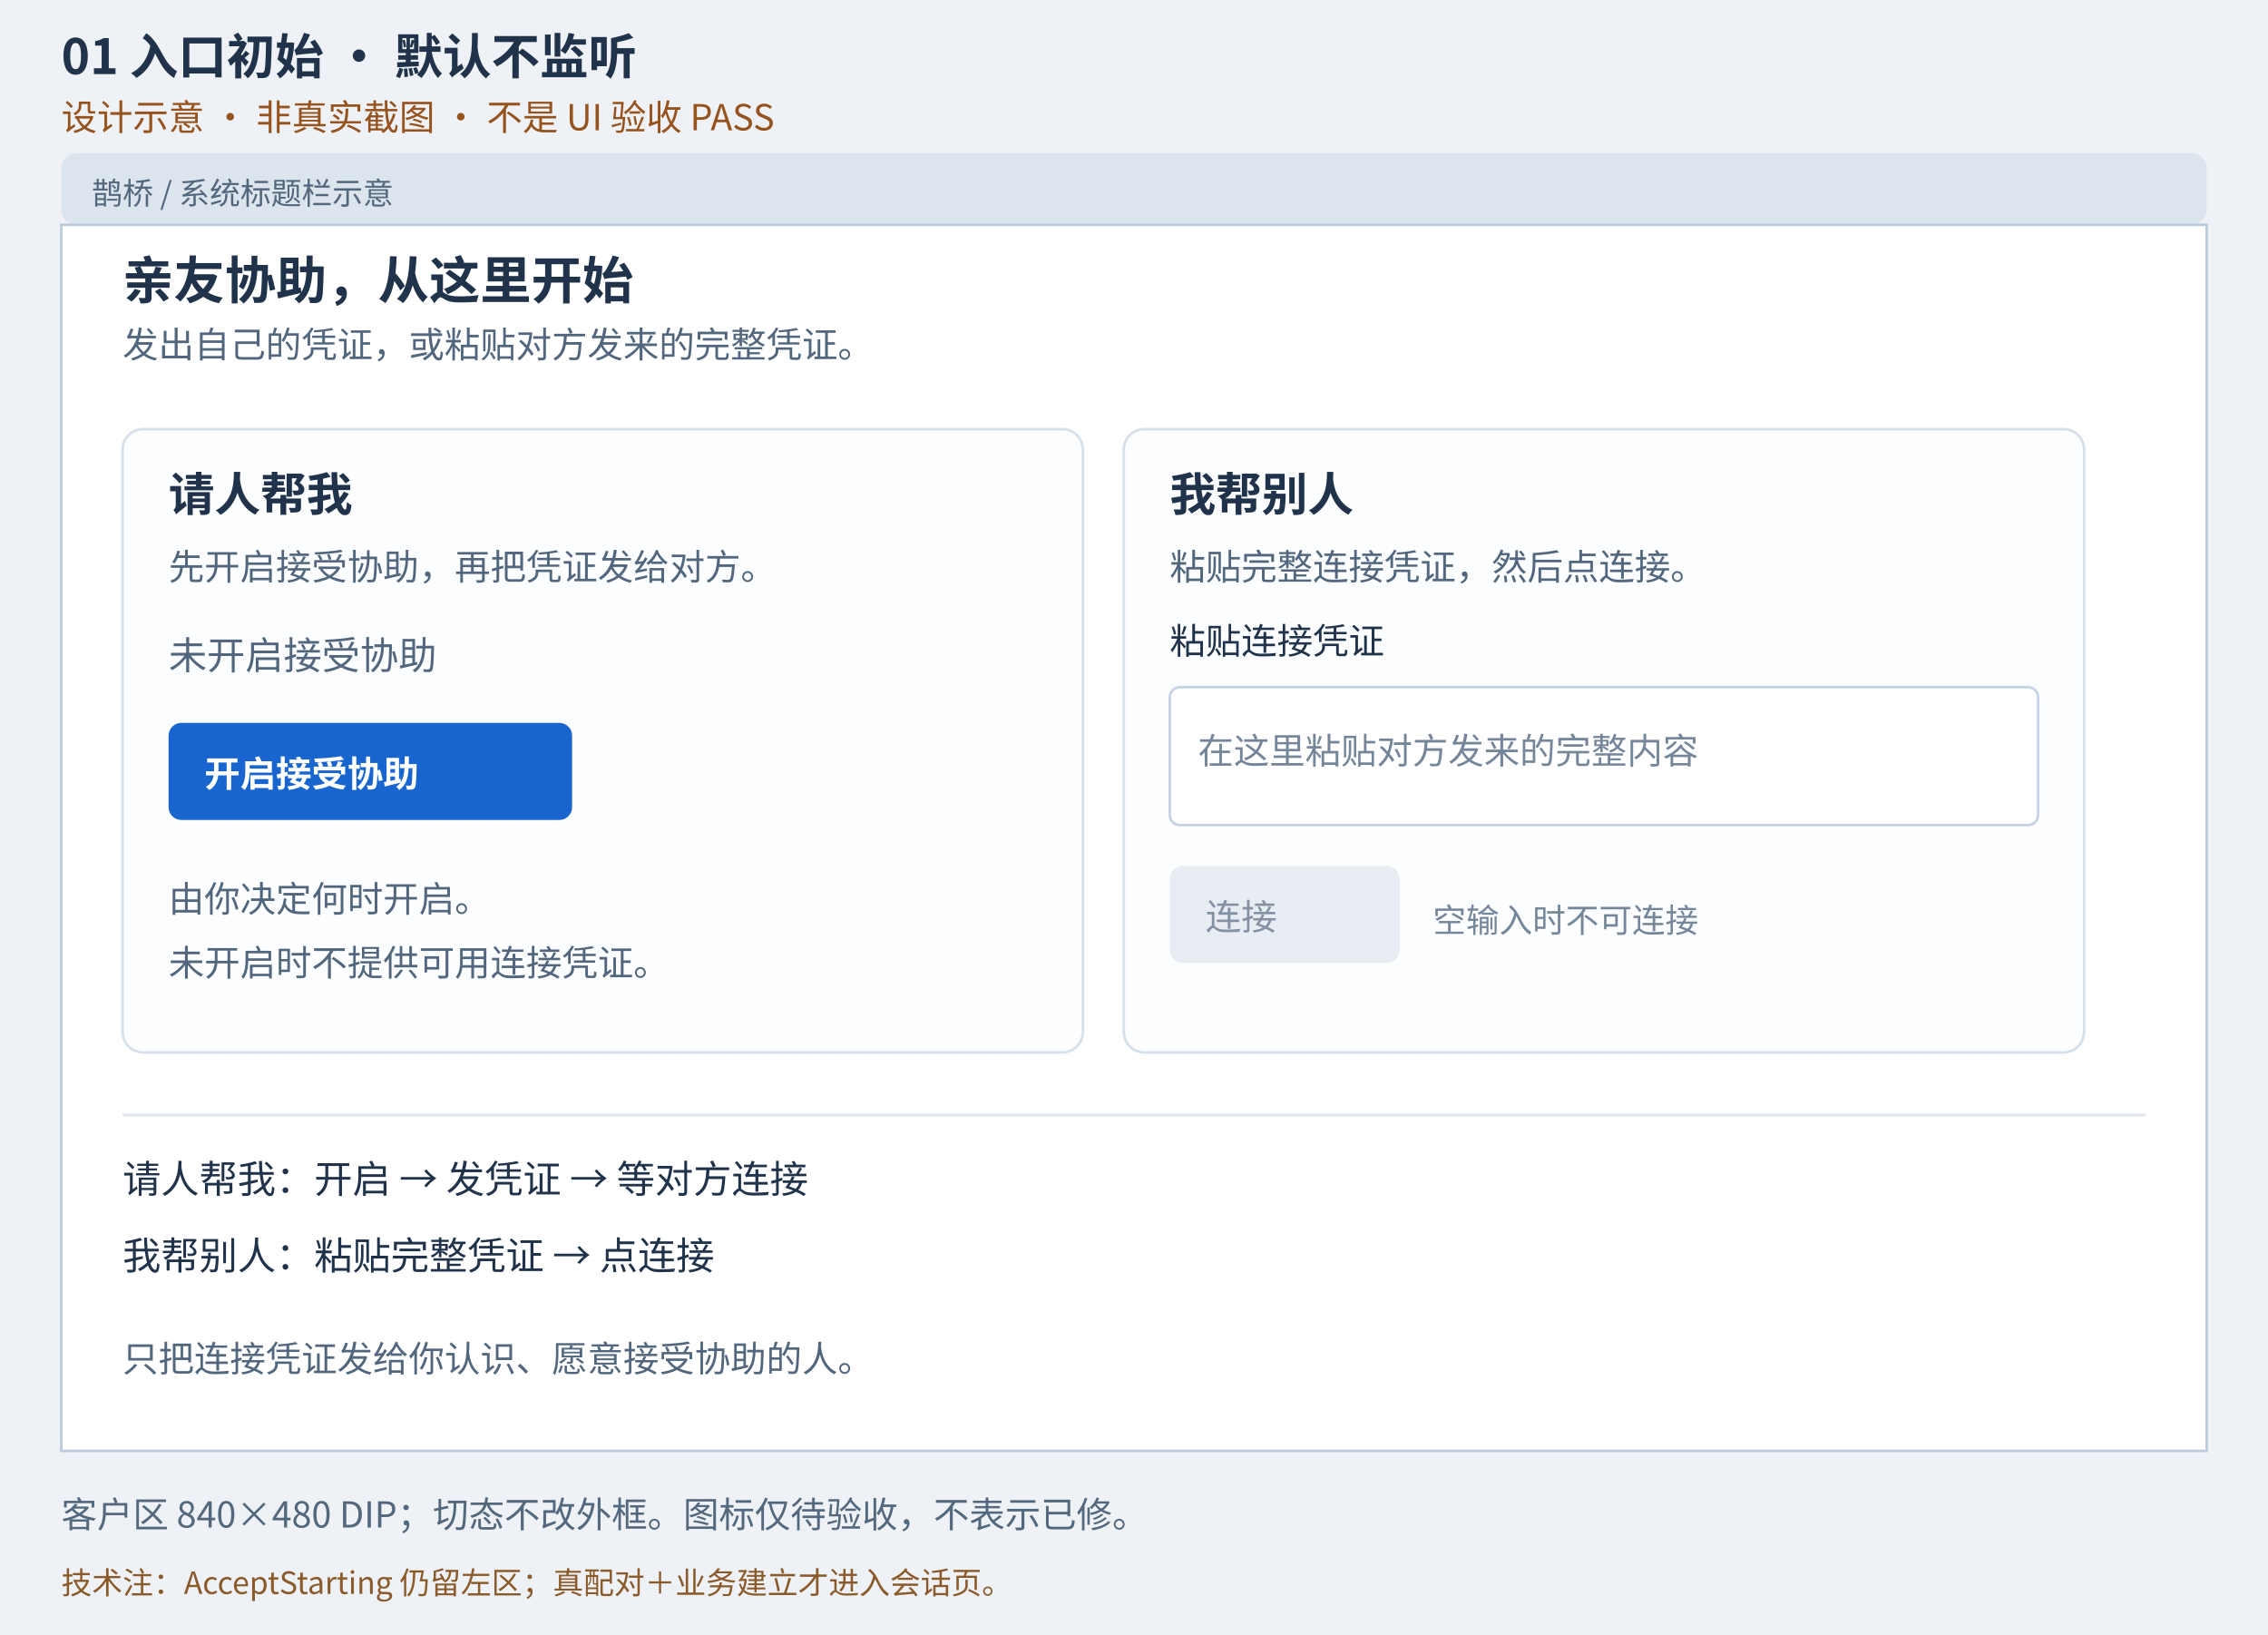
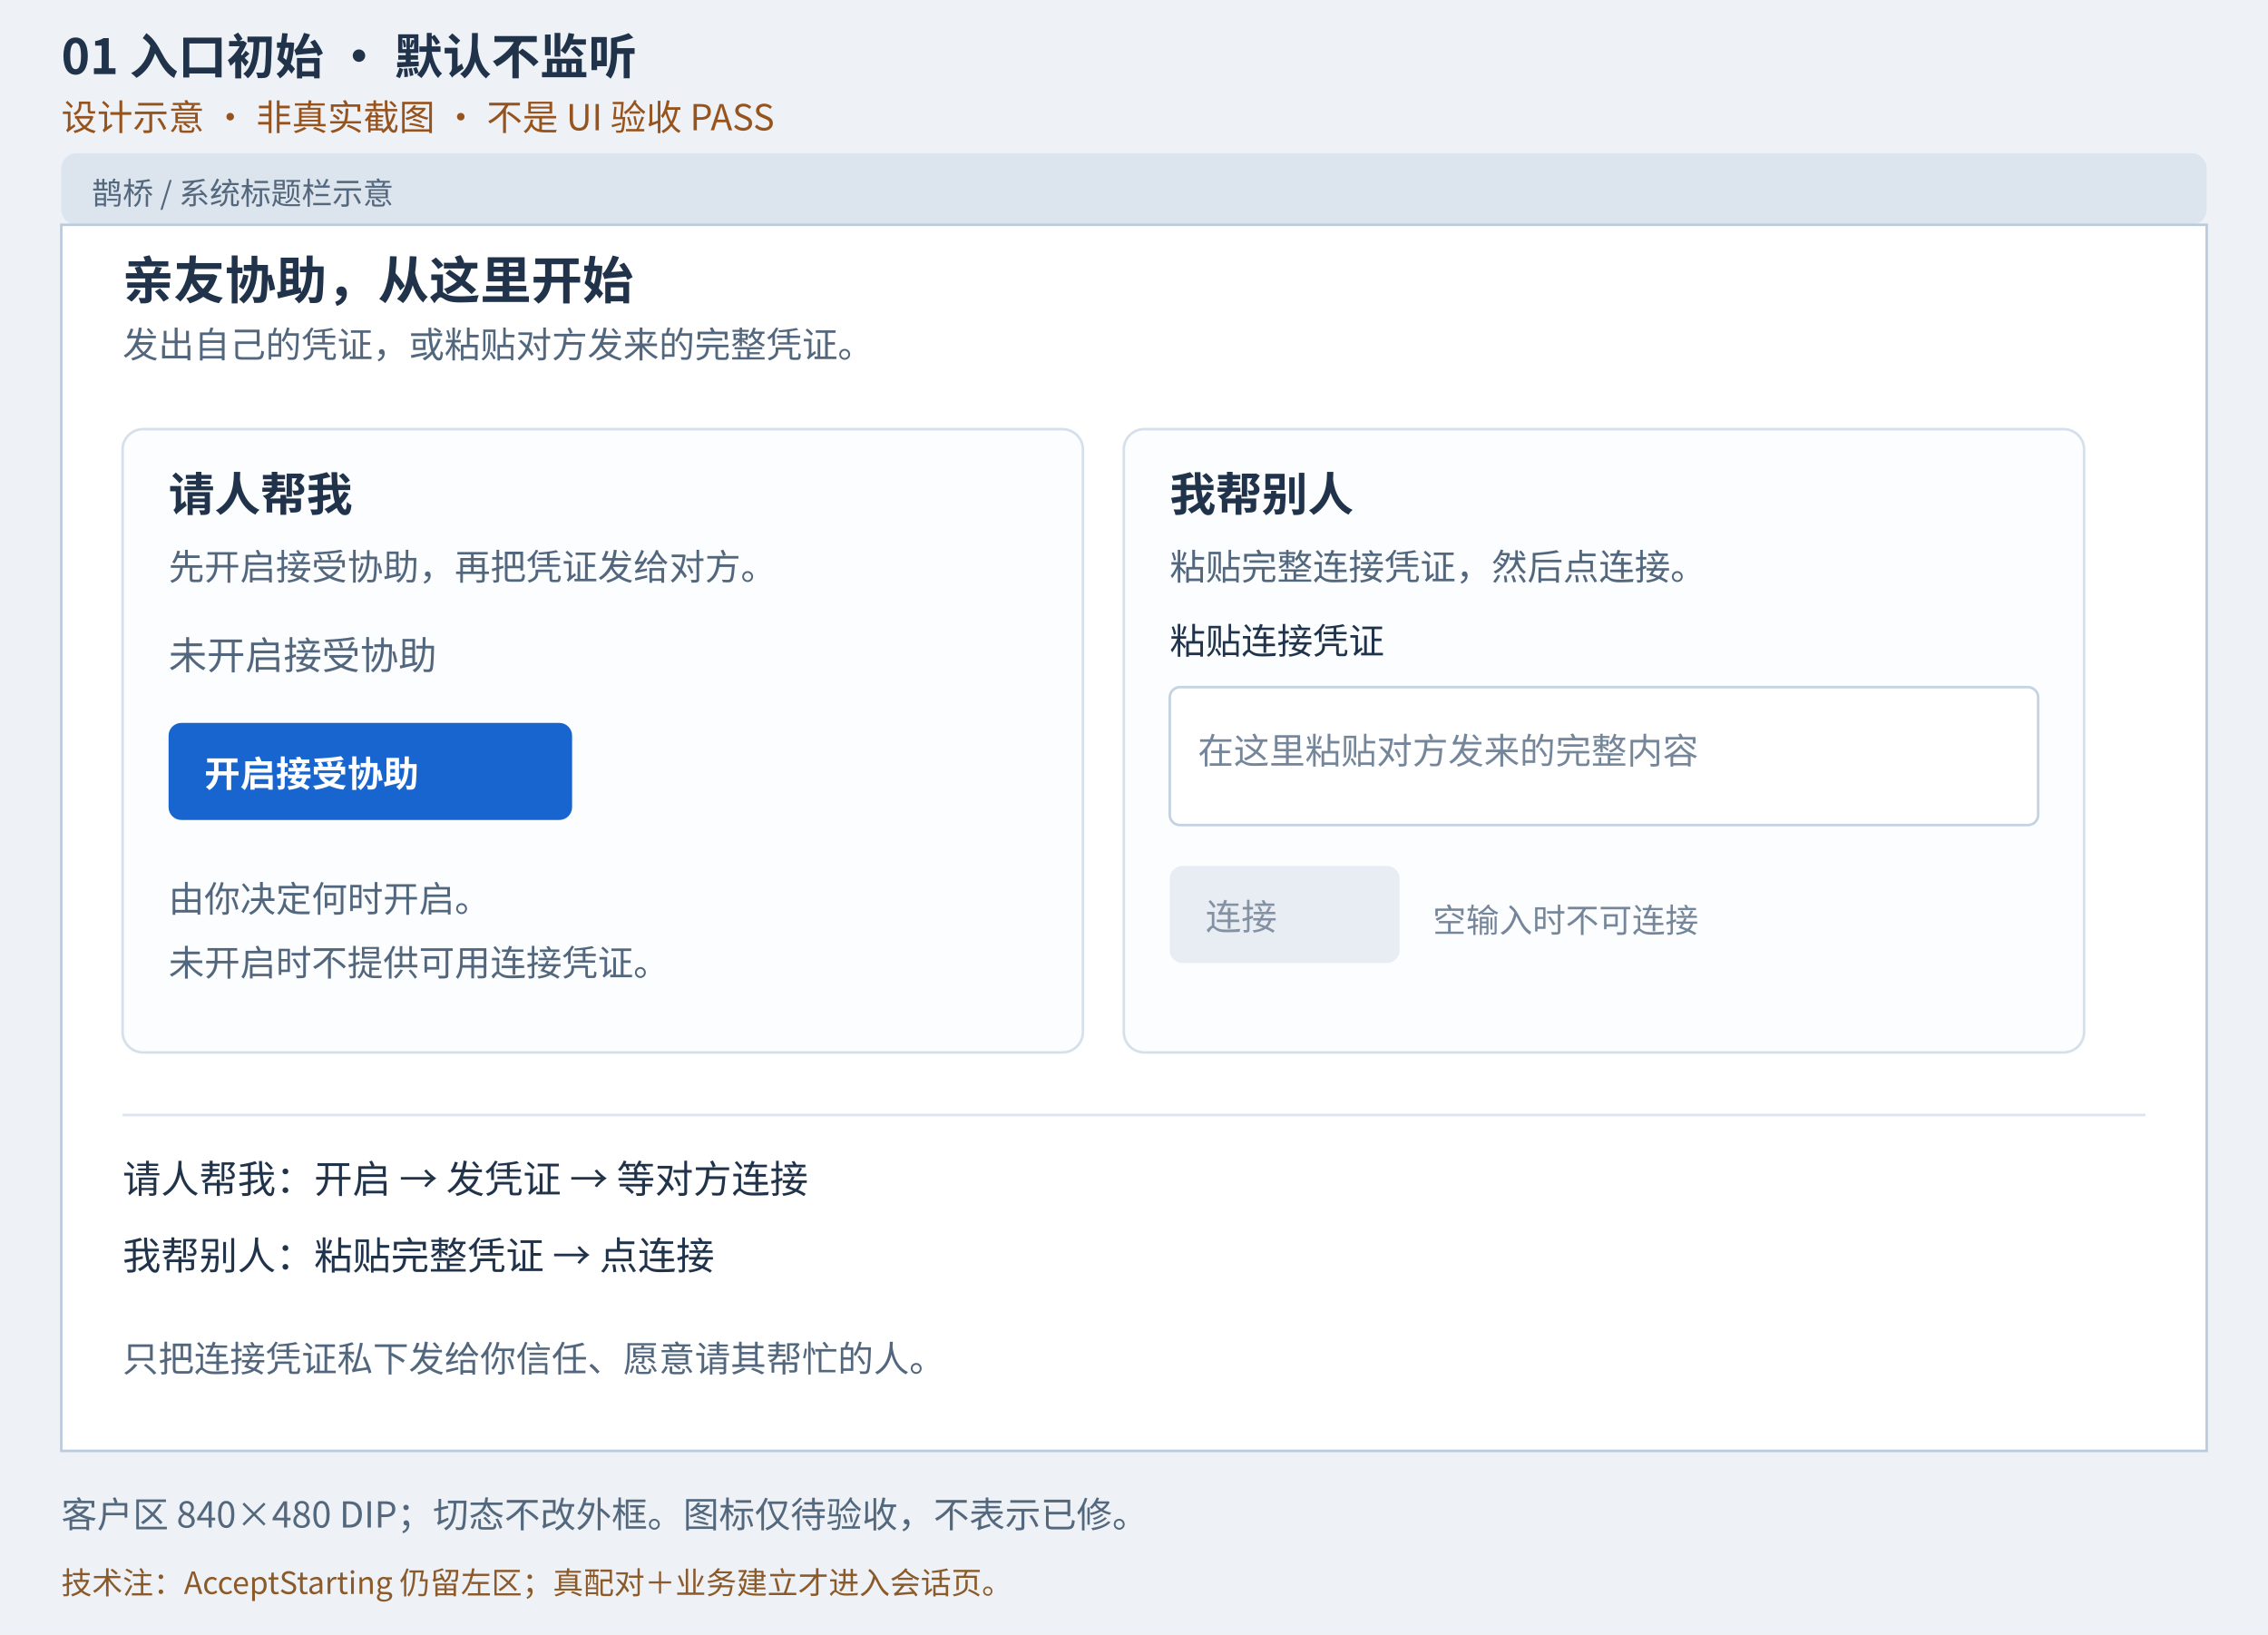
<svg xmlns="http://www.w3.org/2000/svg" width="888" height="640" viewBox="0 0 888 640">
  <rect x="0" y="0" width="888" height="640" rx="0" fill="#eef2f6" />
  <text x="24" y="29" font-family="Noto Sans CJK SC, sans-serif" font-size="19" fill="#20334a" font-weight="700">01 入口初始 · 默认不监听</text>
  <text x="24" y="51" font-family="Noto Sans CJK SC, sans-serif" font-size="14" fill="#97531e">设计示意 · 非真实截图 · 不是 UI 验收 PASS</text>
  <rect x="24" y="60" width="840" height="28" rx="6" fill="#dce4ee" />
  <text x="36" y="80" font-family="Noto Sans CJK SC, sans-serif" font-size="12" fill="#53677d">鹊桥  /  系统标题栏示意</text>
  <rect x="24" y="88" width="840" height="480" rx="0" fill="#ffffff" stroke="#bccbdc" stroke-width="1" />
  <text x="24" y="598" font-family="Noto Sans CJK SC, sans-serif" font-size="14" fill="#53677d">客户区 840×480 DIP；切态不改外框。图标仅待验收，不表示已修。</text>
  <text x="48" y="117" font-family="Noto Sans CJK SC, sans-serif" font-size="20" fill="#20334a" font-weight="700">亲友协助，从这里开始</text>
  <text x="48" y="140" font-family="Noto Sans CJK SC, sans-serif" font-size="14" fill="#52677d">发出自己的凭证，或粘贴对方发来的完整凭证。</text>
  <rect x="48" y="168" width="376" height="244" rx="8" fill="#fbfdff" stroke="#d6e0eb" stroke-width="1" />
  <text x="66" y="200" font-family="Noto Sans CJK SC, sans-serif" font-size="18" fill="#20334a" font-weight="700">请人帮我</text>
  <text x="66" y="227" font-family="Noto Sans CJK SC, sans-serif" font-size="14" fill="#52677d">先开启接受协助，再把凭证发给对方。</text>
  <rect x="440" y="168" width="376" height="244" rx="8" fill="#fbfdff" stroke="#d6e0eb" stroke-width="1" />
  <text x="458" y="200" font-family="Noto Sans CJK SC, sans-serif" font-size="18" fill="#20334a" font-weight="700">我帮别人</text>
  <text x="458" y="227" font-family="Noto Sans CJK SC, sans-serif" font-size="14" fill="#52677d">粘贴完整连接凭证，然后点连接。</text>
  <text x="66" y="262" font-family="Noto Sans CJK SC, sans-serif" font-size="15" fill="#52677d">未开启接受协助</text>
  <rect x="66" y="283" width="158" height="38" rx="5" fill="#1965cf" />
  <text x="80" y="308" font-family="Noto Sans CJK SC, sans-serif" font-size="14" fill="#ffffff" font-weight="700">开启接受协助</text>
  <text x="66" y="357" font-family="Noto Sans CJK SC, sans-serif" font-size="14" fill="#52677d">由你决定何时开启。</text>
  <text x="66" y="382" font-family="Noto Sans CJK SC, sans-serif" font-size="14" fill="#52677d">未开启时不提供可用连接凭证。</text>
  <text x="458" y="256" font-family="Noto Sans CJK SC, sans-serif" font-size="14" fill="#20334a">粘贴连接凭证</text>
  <rect x="458" y="269" width="340" height="54" rx="4" fill="#ffffff" stroke="#c5d2e1" stroke-width="1" />
  <text x="469" y="299" font-family="Noto Sans CJK SC, sans-serif" font-size="14" fill="#75869a">在这里粘贴对方发来的完整内容</text>
  <rect x="458" y="339" width="90" height="38" rx="5" fill="#e8edf3" />
  <text x="472" y="364" font-family="Noto Sans CJK SC, sans-serif" font-size="14" fill="#8391a3">连接</text>
  <text x="561" y="365" font-family="Noto Sans CJK SC, sans-serif" font-size="13" fill="#75869a">空输入时不可连接</text>
  <rect x="48" y="436" width="792" height="1" rx="0" fill="#dce5ef" />
  <text x="48" y="467" font-family="Noto Sans CJK SC, sans-serif" font-size="15" fill="#20334a">请人帮我：开启 → 发凭证 → 等对方连接</text>
  <text x="48" y="497" font-family="Noto Sans CJK SC, sans-serif" font-size="15" fill="#20334a">我帮别人：粘贴完整凭证 → 点连接</text>
-   <text x="48" y="537" font-family="Noto Sans CJK SC, sans-serif" font-size="14" fill="#52677d">只把连接凭证发给你认识、愿意接受协助的人。</text>
+   <text x="48" y="537" font-family="Noto Sans CJK SC, sans-serif" font-size="14" fill="#52677d">只把连接凭证私下发给你信任、愿意请其帮忙的人。</text>
  <text x="24" y="624" font-family="Noto Sans CJK SC, sans-serif" font-size="12" fill="#8b5a2a">技术注：AcceptStarting 仍留左区；真配对＋业务建立才进入会话页。</text>
</svg>
